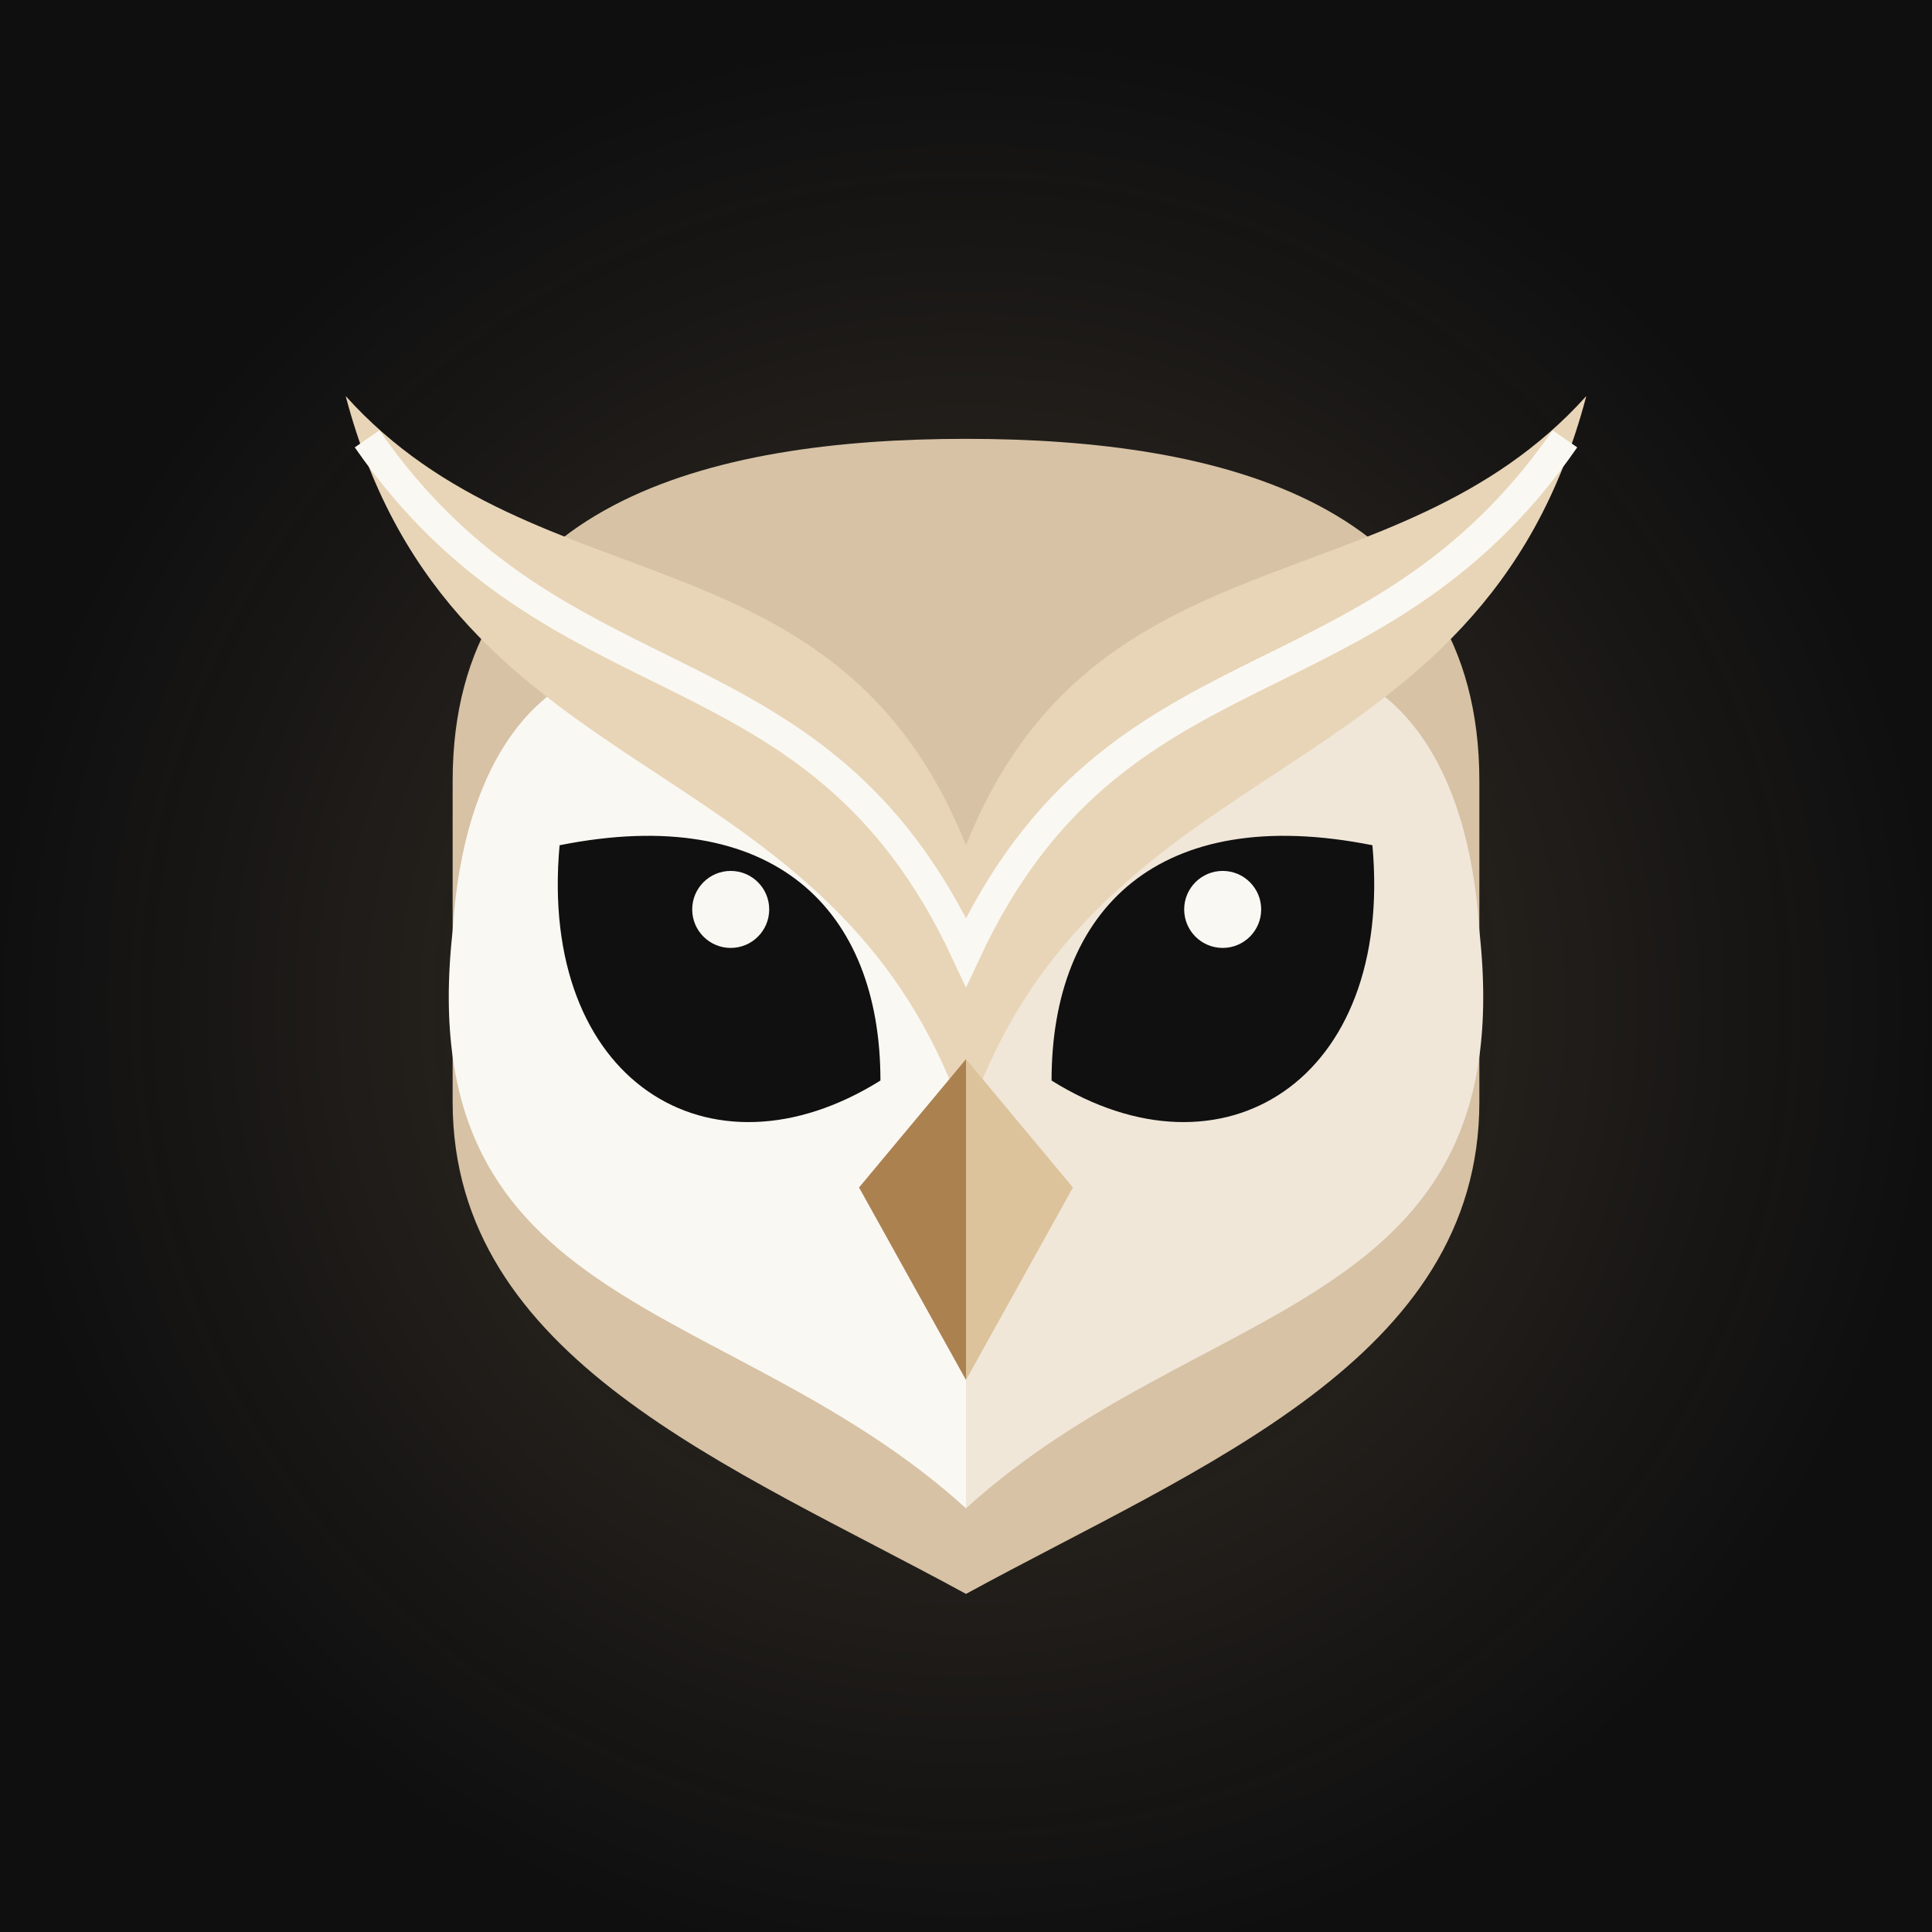
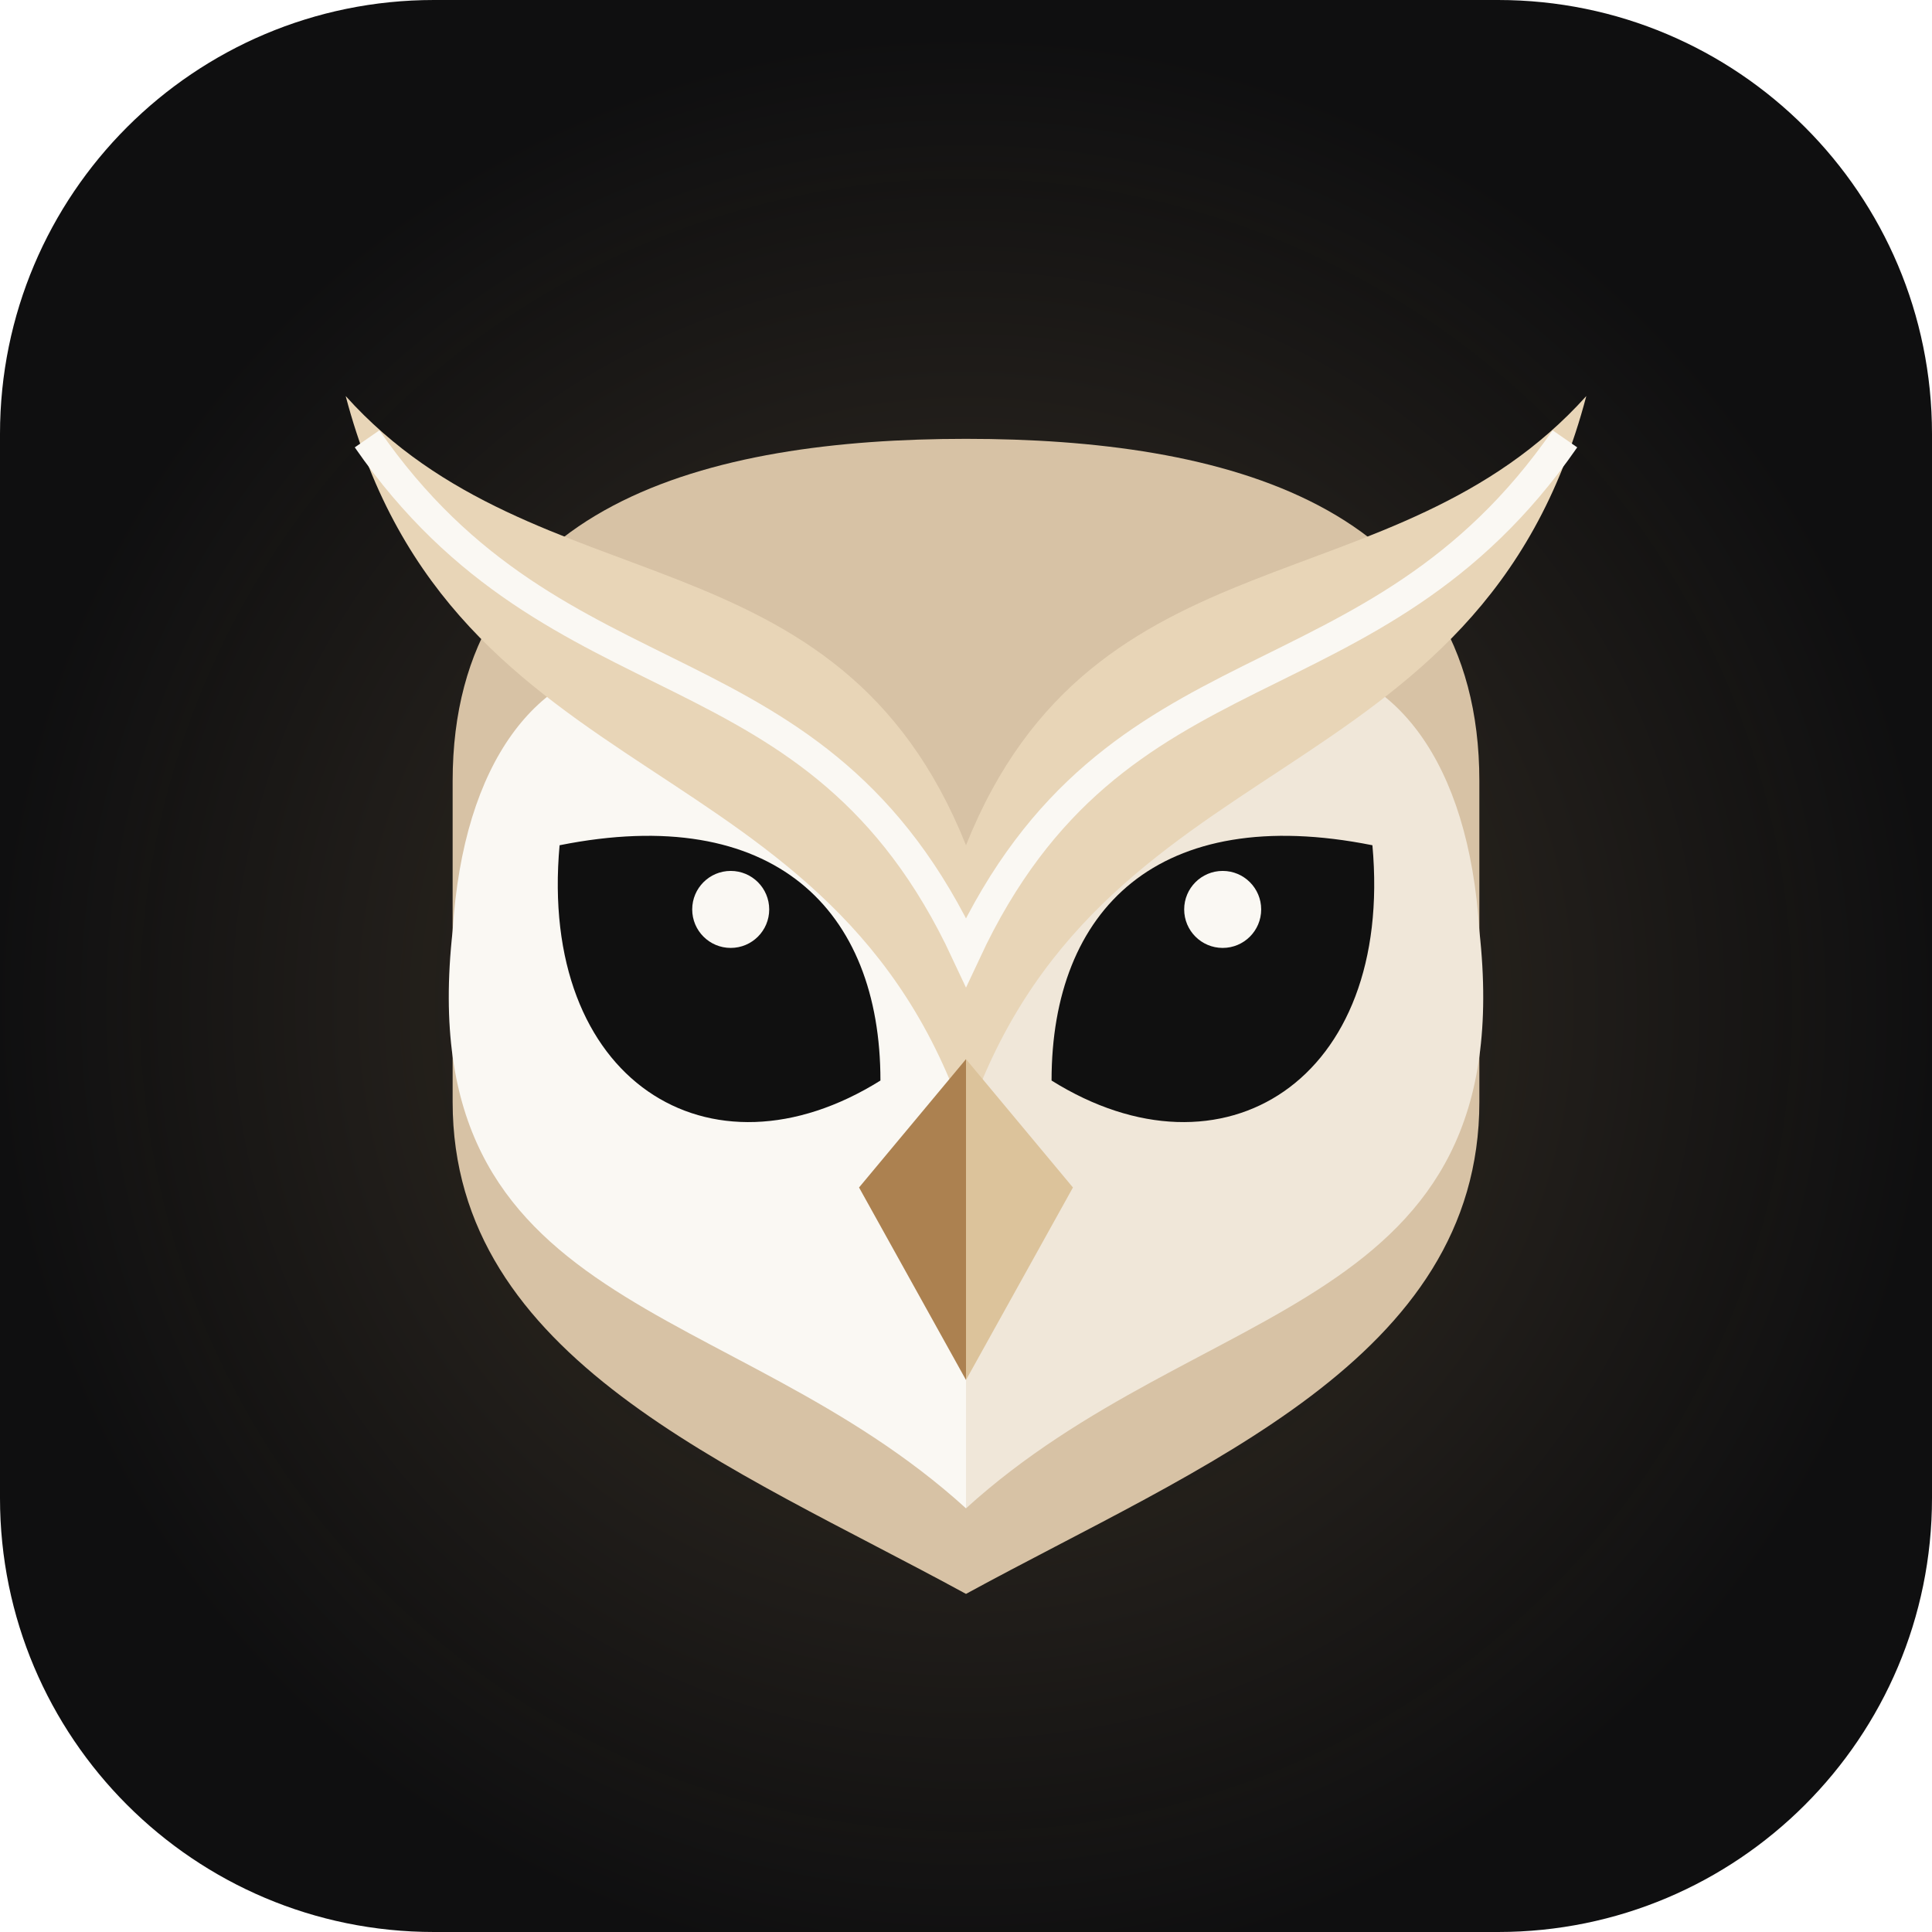
- <svg xmlns="http://www.w3.org/2000/svg" viewBox="0 0 1024 1024" width="1024" height="1024" role="img">
+ <svg xmlns="http://www.w3.org/2000/svg" viewBox="0 0 1024 1024" width="1024" height="1024" role="img" aria-labelledby="t">
  <defs>
-     <radialGradient id="halo" cx="50%" cy="52%" r="50%">
-       <stop offset="0" stop-color="#D4AF7C" stop-opacity="0.22" />
-       <stop offset="1" stop-color="#D4AF7C" stop-opacity="0" />
-     </radialGradient>
+     <clipPath id="mask-r">
+       <rect width="1024" height="1024" rx="230" />
+     </clipPath>
  </defs>
-   <rect width="1024" height="1024" rx="0.000" fill="#0F0F10" />
-   <rect width="1024" height="1024" rx="0.000" fill="url(#halo)" />
-   <g transform="translate(149.2114 153.2343) scale(11.33714)">
-     <g id="aethryon-head">
-       <path id="shell" d="M8 23C8 10 20 7 32 7s24 3 24 16v15c0 12-13 17-24 23C21 55 8 50 8 38Z" fill="#D7C2A5" />
-       <path id="face-left" d="M32 28C22 13 9 14 8 30 6 48 21 47 32 57Z" fill="#FAF8F3" />
-       <path id="face-right" d="M32 28C42 13 55 14 56 30 58 48 43 47 32 57Z" fill="#F0E7D9" />
-       <g id="eyes">
-         <path id="eye-left" d="M13 26C23 24 28 29 28 37c-8 5-16 0-15-11Z" fill="#101010" />
-         <path id="eye-right" d="M51 26C41 24 36 29 36 37c8 5 16 0 15-11Z" fill="#101010" />
-         <circle id="glint-left" cx="21" cy="29" r="1.8" fill="#FAF8F3" />
-         <circle id="glint-right" cx="44" cy="29" r="1.8" fill="#FAF8F3" />
+   <g clip-path="url(#mask-r)">
+     <defs>
+       <radialGradient id="halo" cx="50%" cy="52%" r="50%">
+         <stop offset="0" stop-color="#D4AF7C" stop-opacity="0.22" />
+         <stop offset="1" stop-color="#D4AF7C" stop-opacity="0" />
+       </radialGradient>
+     </defs>
+     <rect width="1024" height="1024" rx="0.000" fill="#0F0F10" />
+     <rect width="1024" height="1024" rx="0.000" fill="url(#halo)" />
+     <g transform="translate(149.2114 153.2343) scale(11.33714)">
+       <g id="aethryon-head">
+         <path id="shell" d="M8 23C8 10 20 7 32 7s24 3 24 16v15c0 12-13 17-24 23C21 55 8 50 8 38Z" fill="#D7C2A5" />
+         <path id="face-left" d="M32 28C22 13 9 14 8 30 6 48 21 47 32 57Z" fill="#FAF8F3" />
+         <path id="face-right" d="M32 28C42 13 55 14 56 30 58 48 43 47 32 57Z" fill="#F0E7D9" />
+         <g id="eyes">
+           <path id="eye-left" d="M13 26C23 24 28 29 28 37c-8 5-16 0-15-11Z" fill="#101010" />
+           <path id="eye-right" d="M51 26C41 24 36 29 36 37c8 5 16 0 15-11Z" fill="#101010" />
+           <circle id="glint-left" cx="21" cy="29" r="1.8" fill="#FAF8F3" />
+           <circle id="glint-right" cx="44" cy="29" r="1.8" fill="#FAF8F3" />
+         </g>
+         <path id="brow-left" d="M32 39C26 21 8 24 3 5 12 15 26 11 32 26Z" fill="#E8D5B7" />
+         <path id="brow-right" d="M32 39C38 21 56 24 61 5 52 15 38 11 32 26Z" fill="#E8D5B7" />
+         <path id="brow-line" d="M4 7C13 20 25 16 32 31 39 16 51 20 60 7" fill="none" stroke="#FAF8F3" stroke-width="1.4" />
+         <path id="beak-left" d="M32 36 27 42 32 51Z" fill="#AC8150" />
+         <path id="beak-right" d="M32 36 37 42 32 51Z" fill="#DCC39B" />
      </g>
-       <path id="brow-left" d="M32 39C26 21 8 24 3 5 12 15 26 11 32 26Z" fill="#E8D5B7" />
-       <path id="brow-right" d="M32 39C38 21 56 24 61 5 52 15 38 11 32 26Z" fill="#E8D5B7" />
-       <path id="brow-line" d="M4 7C13 20 25 16 32 31 39 16 51 20 60 7" fill="none" stroke="#FAF8F3" stroke-width="1.4" />
-       <path id="beak-left" d="M32 36 27 42 32 51Z" fill="#AC8150" />
-       <path id="beak-right" d="M32 36 37 42 32 51Z" fill="#DCC39B" />
    </g>
  </g>
</svg>
